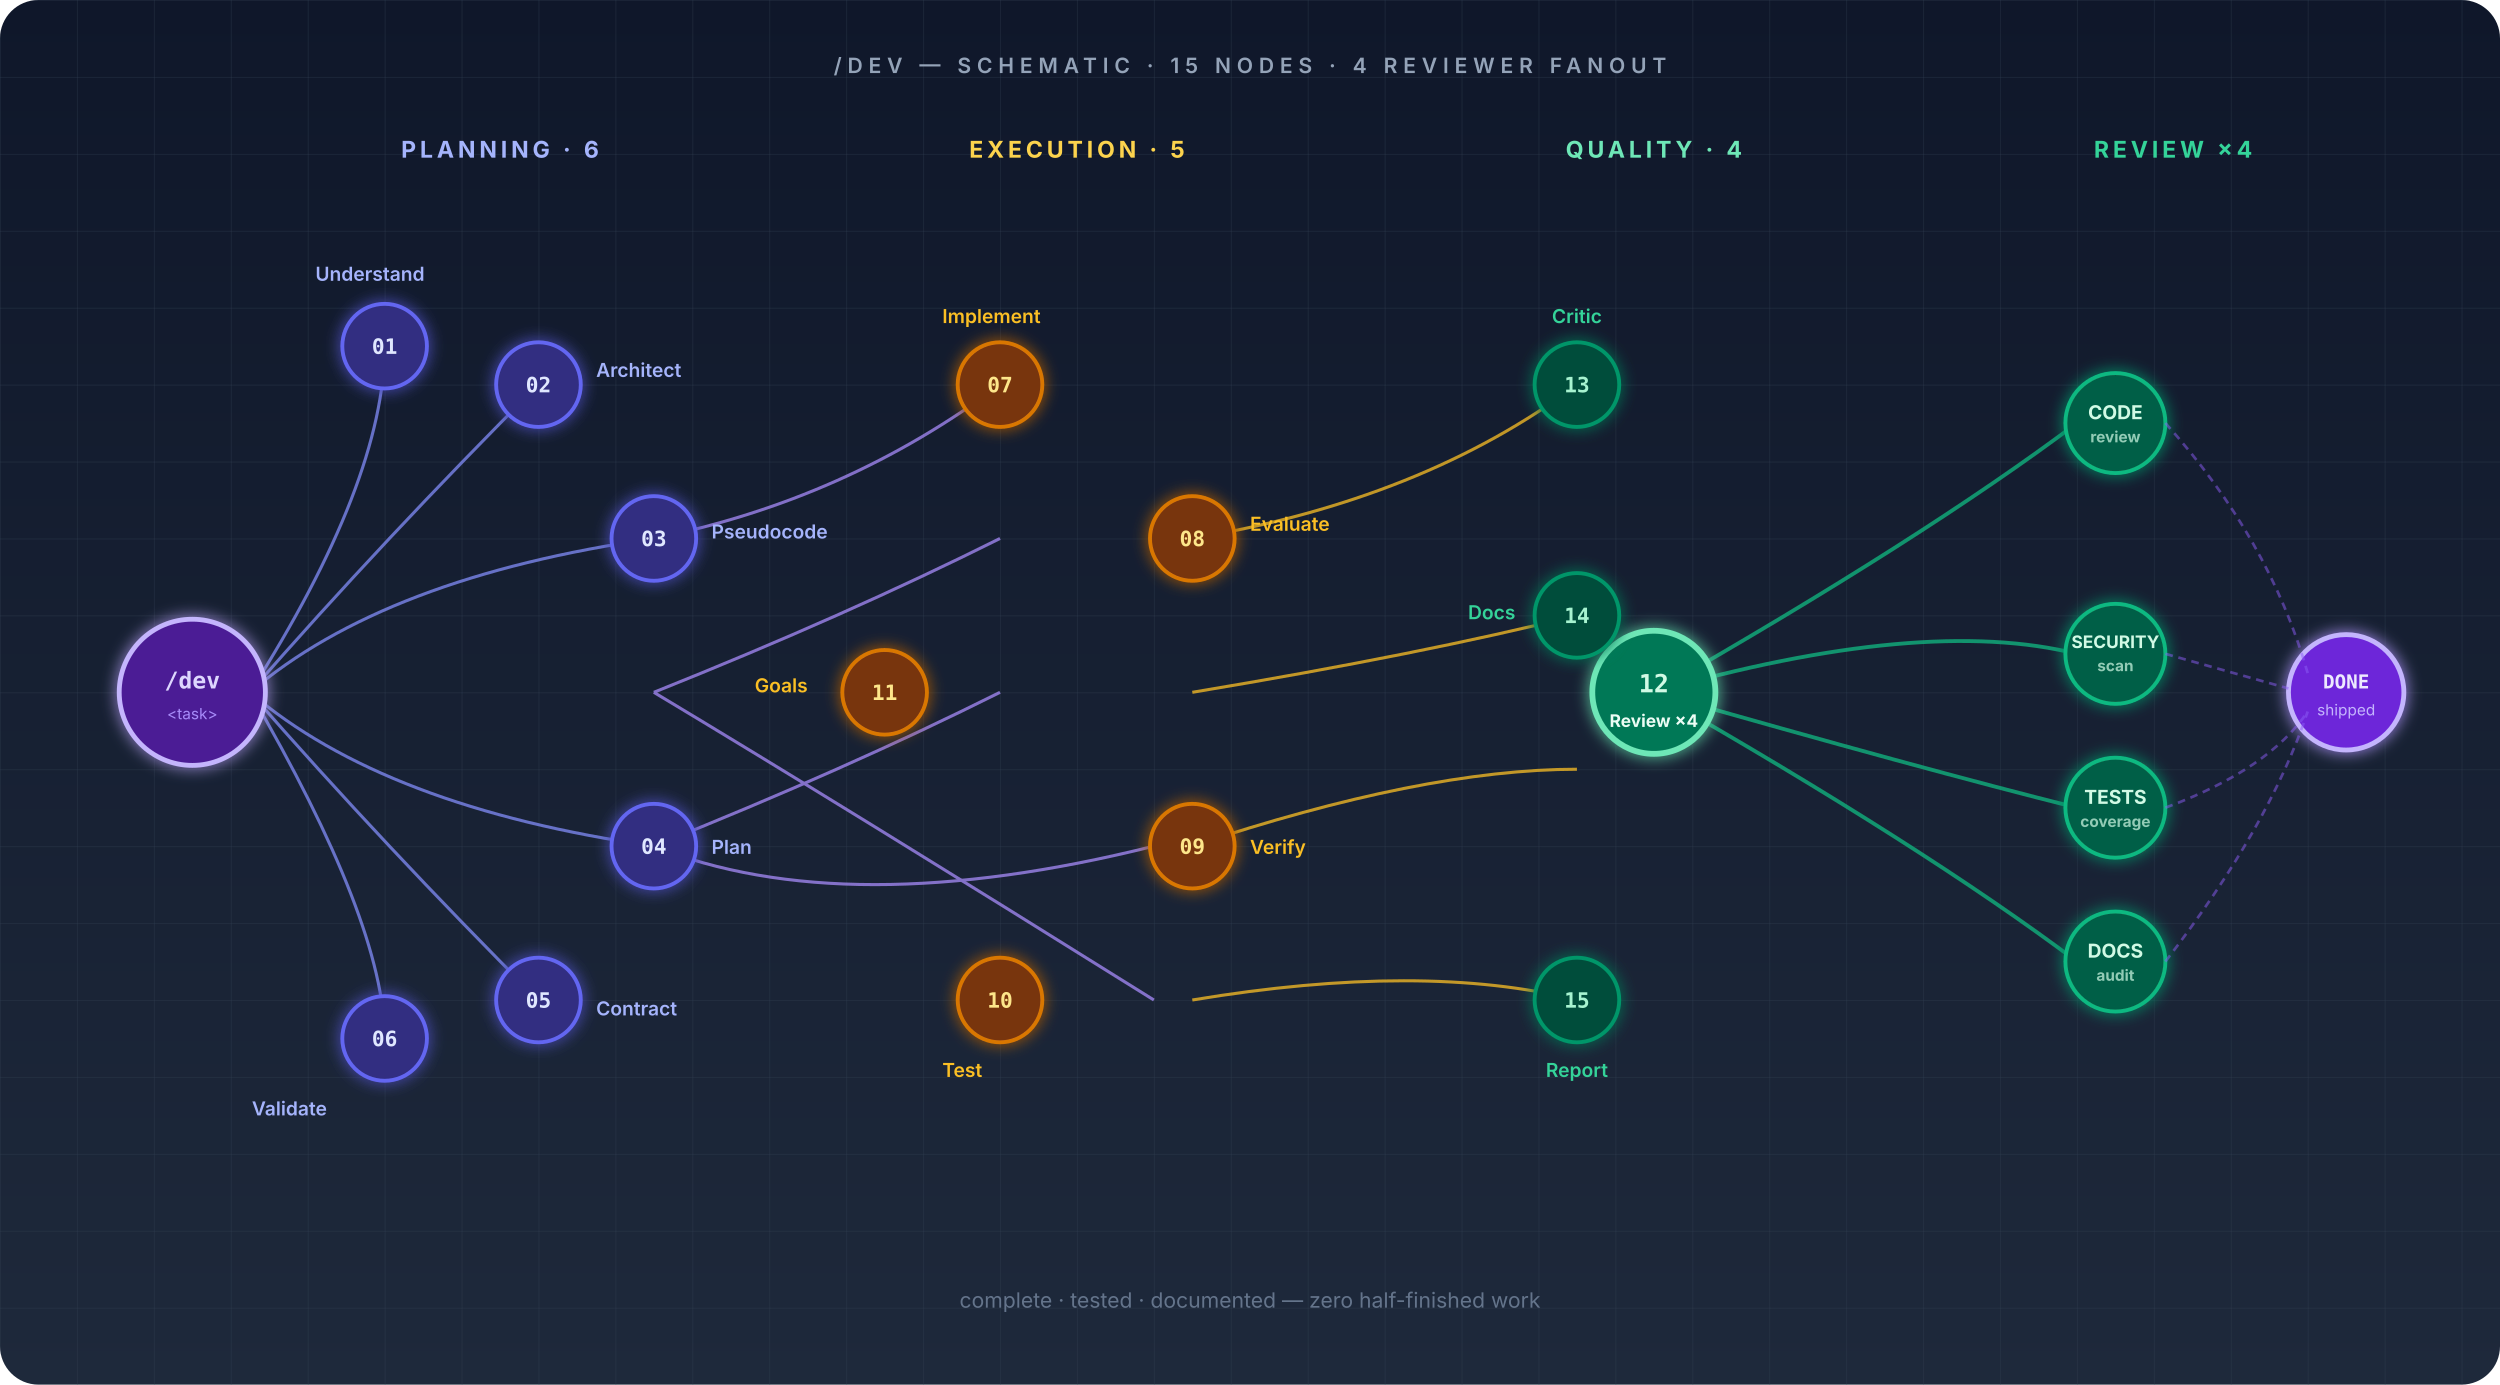
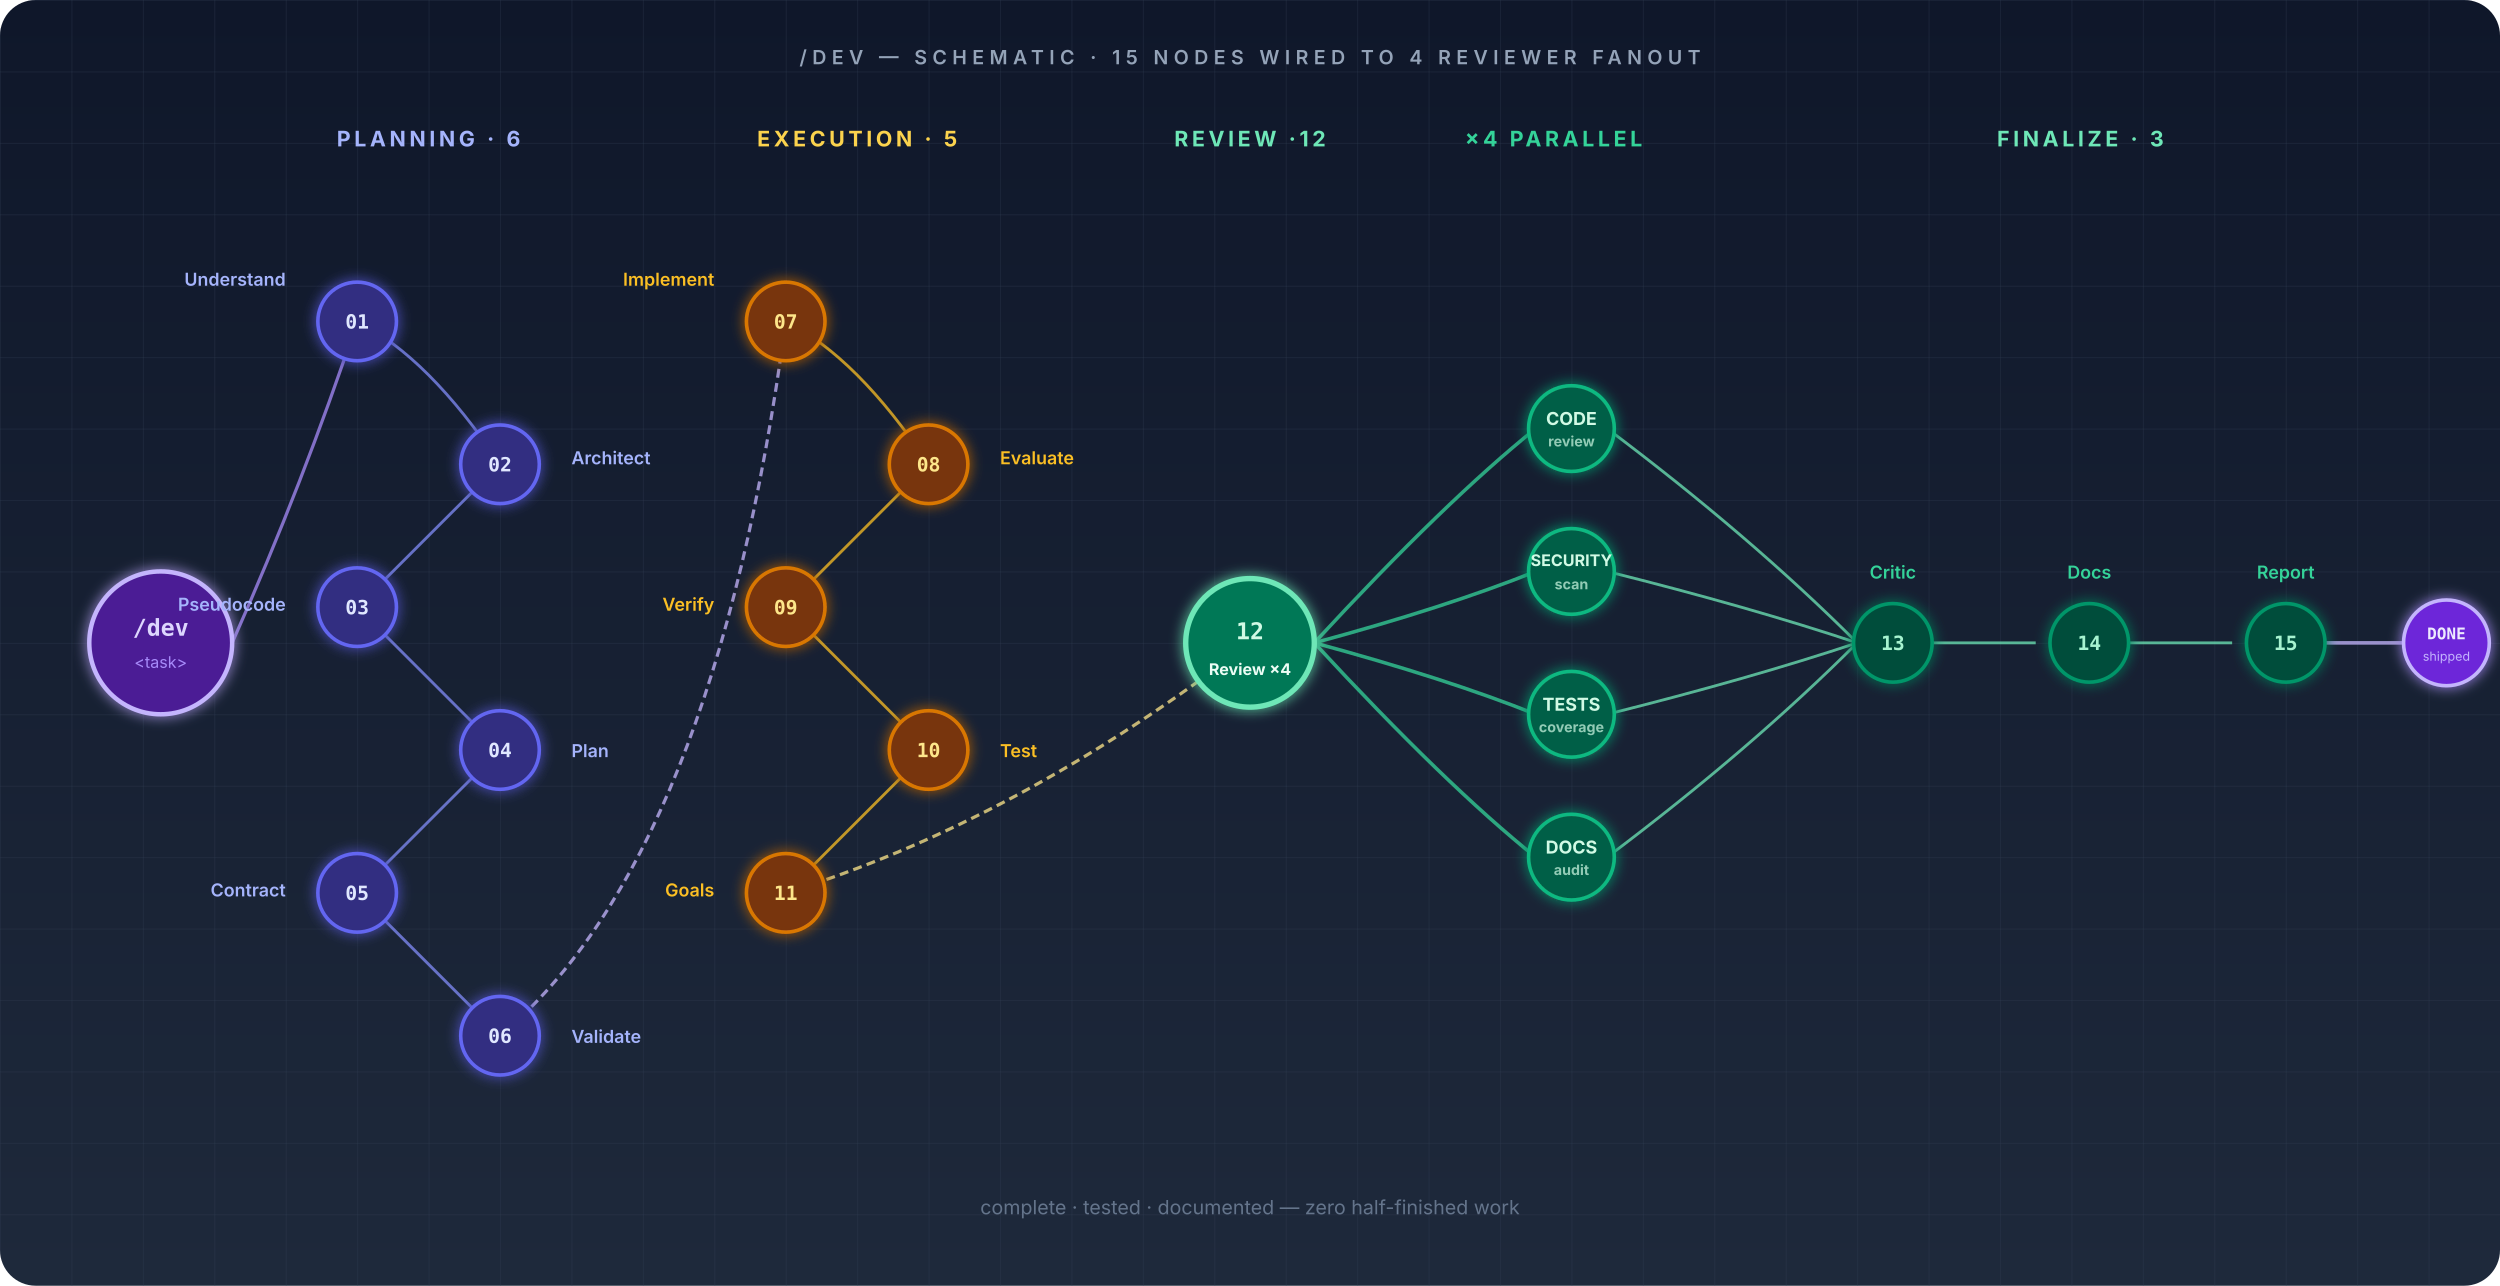
- <svg xmlns="http://www.w3.org/2000/svg" width="1300" height="720" viewBox="0 0 1300 720" role="img" aria-label="/dev node graph — dark architect schematic with bezier edges and 4 review fanout">
+ <svg xmlns="http://www.w3.org/2000/svg" width="1400" height="720" viewBox="0 0 1400 720" role="img" aria-label="/dev node graph — sequential dataflow with 4-reviewer fanout, clean bezier edges">
  <defs>
    <filter id="glow" x="-50%" y="-50%" width="200%" height="200%">
-       <feGaussianBlur stdDeviation="4" result="blur" />
+       <feGaussianBlur stdDeviation="3.5" result="blur" />
      <feMerge>
        <feMergeNode in="blur" />
        <feMergeNode in="SourceGraphic" />
      </feMerge>
    </filter>
    <linearGradient id="bg" x1="0" y1="0" x2="0" y2="1">
      <stop offset="0%" stop-color="#0f172a" />
      <stop offset="100%" stop-color="#1e293b" />
    </linearGradient>
    <pattern id="grid" width="40" height="40" patternUnits="userSpaceOnUse">
      <path d="M 40 0 L 0 0 0 40" fill="none" stroke="#334155" stroke-width="0.3" />
    </pattern>
  </defs>
-   <rect width="1300" height="720" rx="20" fill="url(#bg)" />
-   <rect width="1300" height="720" rx="20" fill="url(#grid)" />
-   <text x="650" y="38" text-anchor="middle" font-family="-apple-system,sans-serif" font-size="11" font-weight="600" fill="#94a3b8" letter-spacing="3">/DEV — SCHEMATIC · 15 NODES · 4 REVIEWER FANOUT</text>
-   <text x="260" y="82" text-anchor="middle" font-family="-apple-system,sans-serif" font-size="12" font-weight="700" fill="#a5b4fc" letter-spacing="2">PLANNING · 6</text>
-   <text x="560" y="82" text-anchor="middle" font-family="-apple-system,sans-serif" font-size="12" font-weight="700" fill="#fcd34d" letter-spacing="2">EXECUTION · 5</text>
-   <text x="860" y="82" text-anchor="middle" font-family="-apple-system,sans-serif" font-size="12" font-weight="700" fill="#6ee7b7" letter-spacing="2">QUALITY · 4</text>
-   <text x="1130" y="82" text-anchor="middle" font-family="-apple-system,sans-serif" font-size="12" font-weight="700" fill="#34d399" letter-spacing="2">REVIEW ×4</text>
-   <g stroke-width="1.6" fill="none" opacity="0.75">
-     <path d="M 130 360 Q 200 250 200 180" stroke="#818cf8" />
-     <path d="M 130 360 Q 200 280 280 200" stroke="#818cf8" />
-     <path d="M 130 360 Q 200 300 340 280" stroke="#818cf8" />
-     <path d="M 130 360 Q 200 420 340 440" stroke="#818cf8" />
-     <path d="M 130 360 Q 200 440 280 520" stroke="#818cf8" />
-     <path d="M 130 360 Q 200 480 200 540" stroke="#818cf8" />
-     <path d="M 340 280 Q 440 260 520 200" stroke="#a78bfa" />
-     <path d="M 340 360 Q 440 320 520 280" stroke="#a78bfa" />
-     <path d="M 340 440 Q 440 400 520 360" stroke="#a78bfa" />
-     <path d="M 340 440 Q 440 480 600 440" stroke="#a78bfa" />
-     <path d="M 340 360 Q 440 420 600 520" stroke="#a78bfa" />
-     <path d="M 620 280 Q 740 260 820 200" stroke="#fbbf24" />
-     <path d="M 620 360 Q 740 340 820 320" stroke="#fbbf24" />
-     <path d="M 620 440 Q 740 400 820 400" stroke="#fbbf24" />
-     <path d="M 620 520 Q 740 500 820 520" stroke="#fbbf24" />
-     <path d="M 860 360 Q 1000 280 1080 220" stroke="#10b981" stroke-width="2" />
-     <path d="M 860 360 Q 1000 320 1080 340" stroke="#10b981" stroke-width="2" />
-     <path d="M 860 360 Q 1000 400 1080 420" stroke="#10b981" stroke-width="2" />
-     <path d="M 860 360 Q 1000 440 1080 500" stroke="#10b981" stroke-width="2" />
+   <rect width="1400" height="720" rx="20" fill="url(#bg)" />
+   <rect width="1400" height="720" rx="20" fill="url(#grid)" />
+   <text x="700" y="36" text-anchor="middle" font-family="-apple-system,sans-serif" font-size="11" font-weight="600" fill="#94a3b8" letter-spacing="3">/DEV — SCHEMATIC · 15 NODES WIRED TO 4 REVIEWER FANOUT</text>
+   <text x="240" y="82" text-anchor="middle" font-family="-apple-system,sans-serif" font-size="12" font-weight="700" fill="#a5b4fc" letter-spacing="2">PLANNING · 6</text>
+   <text x="480" y="82" text-anchor="middle" font-family="-apple-system,sans-serif" font-size="12" font-weight="700" fill="#fcd34d" letter-spacing="2">EXECUTION · 5</text>
+   <text x="700" y="82" text-anchor="middle" font-family="-apple-system,sans-serif" font-size="12" font-weight="700" fill="#6ee7b7" letter-spacing="2">REVIEW ·12</text>
+   <text x="870" y="82" text-anchor="middle" font-family="-apple-system,sans-serif" font-size="12" font-weight="700" fill="#34d399" letter-spacing="2">×4 PARALLEL</text>
+   <text x="1165" y="82" text-anchor="middle" font-family="-apple-system,sans-serif" font-size="12" font-weight="700" fill="#6ee7b7" letter-spacing="2">FINALIZE · 3</text>
+   <g fill="none" opacity="0.75">
+     <path d="M 130 360 Q 170 270 200 180" stroke="#a78bfa" stroke-width="1.8" />
+     <g stroke="#818cf8" stroke-width="1.6">
+       <path d="M 200 180 Q 240 200 280 260" />
+       <path d="M 280 260 Q 240 300 200 340" />
+       <path d="M 200 340 Q 240 380 280 420" />
+       <path d="M 280 420 Q 240 460 200 500" />
+       <path d="M 200 500 Q 240 540 280 580" />
+     </g>
+     <path d="M 280 580 Q 400 480 440 180" stroke="#c4b5fd" stroke-width="1.8" stroke-dasharray="5,3" />
+     <g stroke="#fbbf24" stroke-width="1.6">
+       <path d="M 440 180 Q 480 200 520 260" />
+       <path d="M 520 260 Q 480 300 440 340" />
+       <path d="M 440 340 Q 480 380 520 420" />
+       <path d="M 520 420 Q 480 460 440 500" />
+     </g>
+     <path d="M 440 500 Q 570 460 700 360" stroke="#fde68a" stroke-width="1.8" stroke-dasharray="5,3" />
+     <g stroke="#34d399" stroke-width="2">
+       <path d="M 736 360 Q 810 280 860 240" />
+       <path d="M 736 360 Q 810 340 860 320" />
+       <path d="M 736 360 Q 810 380 860 400" />
+       <path d="M 736 360 Q 810 440 860 480" />
+     </g>
+     <g stroke="#6ee7b7" stroke-width="1.6">
+       <path d="M 900 240 Q 980 300 1040 360" />
+       <path d="M 900 320 Q 980 340 1040 360" />
+       <path d="M 900 400 Q 980 380 1040 360" />
+       <path d="M 900 480 Q 980 420 1040 360" />
+     </g>
+     <g stroke="#6ee7b7" stroke-width="1.6">
+       <path d="M 1080 360 L 1140 360" />
+       <path d="M 1190 360 L 1250 360" />
+     </g>
+     <path d="M 1300 360 Q 1345 360 1370 360" stroke="#c4b5fd" stroke-width="2" />
  </g>
-   <circle cx="100" cy="360" r="38" fill="#4c1d95" stroke="#c4b5fd" stroke-width="2.5" filter="url(#glow)" />
-   <text x="100" y="358" text-anchor="middle" font-family="'SF Mono',monospace" font-size="12" font-weight="700" fill="#ddd6fe">/dev</text>
-   <text x="100" y="374" text-anchor="middle" font-family="-apple-system,sans-serif" font-size="8" fill="#a78bfa">&lt;task&gt;</text>
+   <circle cx="90" cy="360" r="40" fill="#4c1d95" stroke="#c4b5fd" stroke-width="2.5" filter="url(#glow)" />
+   <text x="90" y="356" text-anchor="middle" font-family="'SF Mono',monospace" font-size="13" font-weight="700" fill="#ddd6fe">/dev</text>
+   <text x="90" y="374" text-anchor="middle" font-family="-apple-system,sans-serif" font-size="9" fill="#a78bfa">&lt;task&gt;</text>
  <g font-family="'SF Mono',monospace" font-size="11" font-weight="700">
    <circle cx="200" cy="180" r="22" fill="#312e81" stroke="#6366f1" stroke-width="2" filter="url(#glow)" />
    <text x="200" y="184" text-anchor="middle" fill="#e0e7ff">01</text>
-     <text x="164" y="146" font-family="-apple-system,sans-serif" font-size="10" fill="#a5b4fc" font-weight="600">Understand</text>
-     <circle cx="280" cy="200" r="22" fill="#312e81" stroke="#6366f1" stroke-width="2" filter="url(#glow)" />
-     <text x="280" y="204" text-anchor="middle" fill="#e0e7ff">02</text>
-     <text x="310" y="196" font-family="-apple-system,sans-serif" font-size="10" fill="#a5b4fc" font-weight="600">Architect</text>
-     <circle cx="340" cy="280" r="22" fill="#312e81" stroke="#6366f1" stroke-width="2" filter="url(#glow)" />
-     <text x="340" y="284" text-anchor="middle" fill="#e0e7ff">03</text>
-     <text x="370" y="280" font-family="-apple-system,sans-serif" font-size="10" fill="#a5b4fc" font-weight="600">Pseudocode</text>
-     <circle cx="340" cy="440" r="22" fill="#312e81" stroke="#6366f1" stroke-width="2" filter="url(#glow)" />
-     <text x="340" y="444" text-anchor="middle" fill="#e0e7ff">04</text>
-     <text x="370" y="444" font-family="-apple-system,sans-serif" font-size="10" fill="#a5b4fc" font-weight="600">Plan</text>
-     <circle cx="280" cy="520" r="22" fill="#312e81" stroke="#6366f1" stroke-width="2" filter="url(#glow)" />
-     <text x="280" y="524" text-anchor="middle" fill="#e0e7ff">05</text>
-     <text x="310" y="528" font-family="-apple-system,sans-serif" font-size="10" fill="#a5b4fc" font-weight="600">Contract</text>
-     <circle cx="200" cy="540" r="22" fill="#312e81" stroke="#6366f1" stroke-width="2" filter="url(#glow)" />
-     <text x="200" y="544" text-anchor="middle" fill="#e0e7ff">06</text>
-     <text x="170" y="580" text-anchor="end" font-family="-apple-system,sans-serif" font-size="10" fill="#a5b4fc" font-weight="600">Validate</text>
+     <text x="160" y="160" text-anchor="end" font-family="-apple-system,sans-serif" font-size="10" fill="#a5b4fc" font-weight="600">Understand</text>
+     <circle cx="280" cy="260" r="22" fill="#312e81" stroke="#6366f1" stroke-width="2" filter="url(#glow)" />
+     <text x="280" y="264" text-anchor="middle" fill="#e0e7ff">02</text>
+     <text x="320" y="260" font-family="-apple-system,sans-serif" font-size="10" fill="#a5b4fc" font-weight="600">Architect</text>
+     <circle cx="200" cy="340" r="22" fill="#312e81" stroke="#6366f1" stroke-width="2" filter="url(#glow)" />
+     <text x="200" y="344" text-anchor="middle" fill="#e0e7ff">03</text>
+     <text x="160" y="342" text-anchor="end" font-family="-apple-system,sans-serif" font-size="10" fill="#a5b4fc" font-weight="600">Pseudocode</text>
+     <circle cx="280" cy="420" r="22" fill="#312e81" stroke="#6366f1" stroke-width="2" filter="url(#glow)" />
+     <text x="280" y="424" text-anchor="middle" fill="#e0e7ff">04</text>
+     <text x="320" y="424" font-family="-apple-system,sans-serif" font-size="10" fill="#a5b4fc" font-weight="600">Plan</text>
+     <circle cx="200" cy="500" r="22" fill="#312e81" stroke="#6366f1" stroke-width="2" filter="url(#glow)" />
+     <text x="200" y="504" text-anchor="middle" fill="#e0e7ff">05</text>
+     <text x="160" y="502" text-anchor="end" font-family="-apple-system,sans-serif" font-size="10" fill="#a5b4fc" font-weight="600">Contract</text>
+     <circle cx="280" cy="580" r="22" fill="#312e81" stroke="#6366f1" stroke-width="2" filter="url(#glow)" />
+     <text x="280" y="584" text-anchor="middle" fill="#e0e7ff">06</text>
+     <text x="320" y="584" font-family="-apple-system,sans-serif" font-size="10" fill="#a5b4fc" font-weight="600">Validate</text>
  </g>
  <g font-family="'SF Mono',monospace" font-size="11" font-weight="700">
-     <circle cx="520" cy="200" r="22" fill="#78350f" stroke="#d97706" stroke-width="2" filter="url(#glow)" />
-     <text x="520" y="204" text-anchor="middle" fill="#fde68a">07</text>
-     <text x="490" y="168" font-family="-apple-system,sans-serif" font-size="10" fill="#fbbf24" font-weight="600">Implement</text>
-     <circle cx="620" cy="280" r="22" fill="#78350f" stroke="#d97706" stroke-width="2" filter="url(#glow)" />
-     <text x="620" y="284" text-anchor="middle" fill="#fde68a">08</text>
-     <text x="650" y="276" font-family="-apple-system,sans-serif" font-size="10" fill="#fbbf24" font-weight="600">Evaluate</text>
-     <circle cx="620" cy="440" r="22" fill="#78350f" stroke="#d97706" stroke-width="2" filter="url(#glow)" />
-     <text x="620" y="444" text-anchor="middle" fill="#fde68a">09</text>
-     <text x="650" y="444" font-family="-apple-system,sans-serif" font-size="10" fill="#fbbf24" font-weight="600">Verify</text>
-     <circle cx="520" cy="520" r="22" fill="#78350f" stroke="#d97706" stroke-width="2" filter="url(#glow)" />
-     <text x="520" y="524" text-anchor="middle" fill="#fde68a">10</text>
-     <text x="490" y="560" font-family="-apple-system,sans-serif" font-size="10" fill="#fbbf24" font-weight="600">Test</text>
-     <circle cx="460" cy="360" r="22" fill="#78350f" stroke="#d97706" stroke-width="2" filter="url(#glow)" />
-     <text x="460" y="364" text-anchor="middle" fill="#fde68a">11</text>
-     <text x="420" y="360" text-anchor="end" font-family="-apple-system,sans-serif" font-size="10" fill="#fbbf24" font-weight="600">Goals</text>
+     <circle cx="440" cy="180" r="22" fill="#78350f" stroke="#d97706" stroke-width="2" filter="url(#glow)" />
+     <text x="440" y="184" text-anchor="middle" fill="#fde68a">07</text>
+     <text x="400" y="160" text-anchor="end" font-family="-apple-system,sans-serif" font-size="10" fill="#fbbf24" font-weight="600">Implement</text>
+     <circle cx="520" cy="260" r="22" fill="#78350f" stroke="#d97706" stroke-width="2" filter="url(#glow)" />
+     <text x="520" y="264" text-anchor="middle" fill="#fde68a">08</text>
+     <text x="560" y="260" font-family="-apple-system,sans-serif" font-size="10" fill="#fbbf24" font-weight="600">Evaluate</text>
+     <circle cx="440" cy="340" r="22" fill="#78350f" stroke="#d97706" stroke-width="2" filter="url(#glow)" />
+     <text x="440" y="344" text-anchor="middle" fill="#fde68a">09</text>
+     <text x="400" y="342" text-anchor="end" font-family="-apple-system,sans-serif" font-size="10" fill="#fbbf24" font-weight="600">Verify</text>
+     <circle cx="520" cy="420" r="22" fill="#78350f" stroke="#d97706" stroke-width="2" filter="url(#glow)" />
+     <text x="520" y="424" text-anchor="middle" fill="#fde68a">10</text>
+     <text x="560" y="424" font-family="-apple-system,sans-serif" font-size="10" fill="#fbbf24" font-weight="600">Test</text>
+     <circle cx="440" cy="500" r="22" fill="#78350f" stroke="#d97706" stroke-width="2" filter="url(#glow)" />
+     <text x="440" y="504" text-anchor="middle" fill="#fde68a">11</text>
+     <text x="400" y="502" text-anchor="end" font-family="-apple-system,sans-serif" font-size="10" fill="#fbbf24" font-weight="600">Goals</text>
+   </g>
+   <circle cx="700" cy="360" r="36" fill="#047857" stroke="#6ee7b7" stroke-width="3" filter="url(#glow)" />
+   <text x="700" y="358" text-anchor="middle" font-family="'SF Mono',monospace" font-size="13" font-weight="700" fill="#d1fae5">12</text>
+   <text x="700" y="378" text-anchor="middle" font-family="-apple-system,sans-serif" font-size="9" fill="#ecfdf5" font-weight="700">Review ×4</text>
+   <g font-family="-apple-system,sans-serif" font-size="10" font-weight="700" fill="#d1fae5">
+     <circle cx="880" cy="240" r="24" fill="#065f46" stroke="#10b981" stroke-width="2" filter="url(#glow)" />
+     <text x="880" y="238" text-anchor="middle" font-size="10">CODE</text>
+     <text x="880" y="250" text-anchor="middle" font-size="8" opacity="0.7">review</text>
+     <circle cx="880" cy="320" r="24" fill="#065f46" stroke="#10b981" stroke-width="2" filter="url(#glow)" />
+     <text x="880" y="317" text-anchor="middle" font-size="9">SECURITY</text>
+     <text x="880" y="330" text-anchor="middle" font-size="8" opacity="0.7">scan</text>
+     <circle cx="880" cy="400" r="24" fill="#065f46" stroke="#10b981" stroke-width="2" filter="url(#glow)" />
+     <text x="880" y="398" text-anchor="middle" font-size="10">TESTS</text>
+     <text x="880" y="410" text-anchor="middle" font-size="8" opacity="0.7">coverage</text>
+     <circle cx="880" cy="480" r="24" fill="#065f46" stroke="#10b981" stroke-width="2" filter="url(#glow)" />
+     <text x="880" y="478" text-anchor="middle" font-size="10">DOCS</text>
+     <text x="880" y="490" text-anchor="middle" font-size="8" opacity="0.7">audit</text>
  </g>
  <g font-family="'SF Mono',monospace" font-size="11" font-weight="700">
-     <circle cx="860" cy="360" r="32" fill="#047857" stroke="#6ee7b7" stroke-width="3" filter="url(#glow)" />
-     <text x="860" y="360" text-anchor="middle" fill="#d1fae5" font-size="13">12</text>
-     <text x="860" y="378" text-anchor="middle" font-family="-apple-system,sans-serif" font-size="9" fill="#ecfdf5" font-weight="700">Review ×4</text>
-     <circle cx="820" cy="200" r="22" fill="#064e3b" stroke="#059669" stroke-width="2" filter="url(#glow)" />
-     <text x="820" y="204" text-anchor="middle" fill="#a7f3d0">13</text>
-     <text x="820" y="168" text-anchor="middle" font-family="-apple-system,sans-serif" font-size="10" fill="#34d399" font-weight="600">Critic</text>
-     <circle cx="820" cy="320" r="22" fill="#064e3b" stroke="#059669" stroke-width="2" filter="url(#glow)" />
-     <text x="820" y="324" text-anchor="middle" fill="#a7f3d0">14</text>
-     <text x="788" y="322" text-anchor="end" font-family="-apple-system,sans-serif" font-size="10" fill="#34d399" font-weight="600">Docs</text>
-     <circle cx="820" cy="520" r="22" fill="#064e3b" stroke="#059669" stroke-width="2" filter="url(#glow)" />
-     <text x="820" y="524" text-anchor="middle" fill="#a7f3d0">15</text>
-     <text x="820" y="560" text-anchor="middle" font-family="-apple-system,sans-serif" font-size="10" fill="#34d399" font-weight="600">Report</text>
+     <circle cx="1060" cy="360" r="22" fill="#064e3b" stroke="#059669" stroke-width="2" filter="url(#glow)" />
+     <text x="1060" y="364" text-anchor="middle" fill="#a7f3d0">13</text>
+     <text x="1060" y="324" text-anchor="middle" font-family="-apple-system,sans-serif" font-size="10" fill="#34d399" font-weight="600">Critic</text>
+     <circle cx="1170" cy="360" r="22" fill="#064e3b" stroke="#059669" stroke-width="2" filter="url(#glow)" />
+     <text x="1170" y="364" text-anchor="middle" fill="#a7f3d0">14</text>
+     <text x="1170" y="324" text-anchor="middle" font-family="-apple-system,sans-serif" font-size="10" fill="#34d399" font-weight="600">Docs</text>
+     <circle cx="1280" cy="360" r="22" fill="#064e3b" stroke="#059669" stroke-width="2" filter="url(#glow)" />
+     <text x="1280" y="364" text-anchor="middle" fill="#a7f3d0">15</text>
+     <text x="1280" y="324" text-anchor="middle" font-family="-apple-system,sans-serif" font-size="10" fill="#34d399" font-weight="600">Report</text>
  </g>
-   <g font-family="-apple-system,sans-serif" font-size="10" font-weight="700" fill="#d1fae5">
-     <circle cx="1100" cy="220" r="26" fill="#065f46" stroke="#10b981" stroke-width="2" filter="url(#glow)" />
-     <text x="1100" y="218" text-anchor="middle" font-size="10">CODE</text>
-     <text x="1100" y="230" text-anchor="middle" font-size="8" opacity="0.7">review</text>
-     <circle cx="1100" cy="340" r="26" fill="#065f46" stroke="#10b981" stroke-width="2" filter="url(#glow)" />
-     <text x="1100" y="337" text-anchor="middle" font-size="9">SECURITY</text>
-     <text x="1100" y="349" text-anchor="middle" font-size="8" opacity="0.7">scan</text>
-     <circle cx="1100" cy="420" r="26" fill="#065f46" stroke="#10b981" stroke-width="2" filter="url(#glow)" />
-     <text x="1100" y="418" text-anchor="middle" font-size="10">TESTS</text>
-     <text x="1100" y="430" text-anchor="middle" font-size="8" opacity="0.7">coverage</text>
-     <circle cx="1100" cy="500" r="26" fill="#065f46" stroke="#10b981" stroke-width="2" filter="url(#glow)" />
-     <text x="1100" y="498" text-anchor="middle" font-size="10">DOCS</text>
-     <text x="1100" y="510" text-anchor="middle" font-size="8" opacity="0.7">audit</text>
-   </g>
-   <circle cx="1220" cy="360" r="30" fill="#6d28d9" stroke="#c4b5fd" stroke-width="2.5" filter="url(#glow)" />
-   <text x="1220" y="358" text-anchor="middle" font-family="'SF Mono',monospace" font-size="10" font-weight="700" fill="#ede9fe">DONE</text>
-   <text x="1220" y="372" text-anchor="middle" font-family="-apple-system,sans-serif" font-size="8" fill="#c4b5fd">shipped</text>
-   <g stroke="#8b5cf6" stroke-width="1.4" fill="none" opacity="0.5" stroke-dasharray="4,3">
-     <path d="M 1126 220 Q 1180 280 1200 350" />
-     <path d="M 1126 340 L 1190 358" />
-     <path d="M 1126 420 Q 1180 400 1200 370" />
-     <path d="M 1126 500 Q 1180 430 1200 370" />
-   </g>
-   <text x="650" y="680" text-anchor="middle" font-family="-apple-system,sans-serif" font-size="11" fill="#64748b">complete · tested · documented — zero half-finished work</text>
+   <circle cx="1370" cy="360" r="24" fill="#6d28d9" stroke="#c4b5fd" stroke-width="2" filter="url(#glow)" />
+   <text x="1370" y="358" text-anchor="middle" font-family="'SF Mono',monospace" font-size="9" font-weight="700" fill="#ede9fe">DONE</text>
+   <text x="1370" y="370" text-anchor="middle" font-family="-apple-system,sans-serif" font-size="7" fill="#c4b5fd">shipped</text>
+   <text x="700" y="680" text-anchor="middle" font-family="-apple-system,sans-serif" font-size="11" fill="#64748b">complete · tested · documented — zero half-finished work</text>
</svg>
